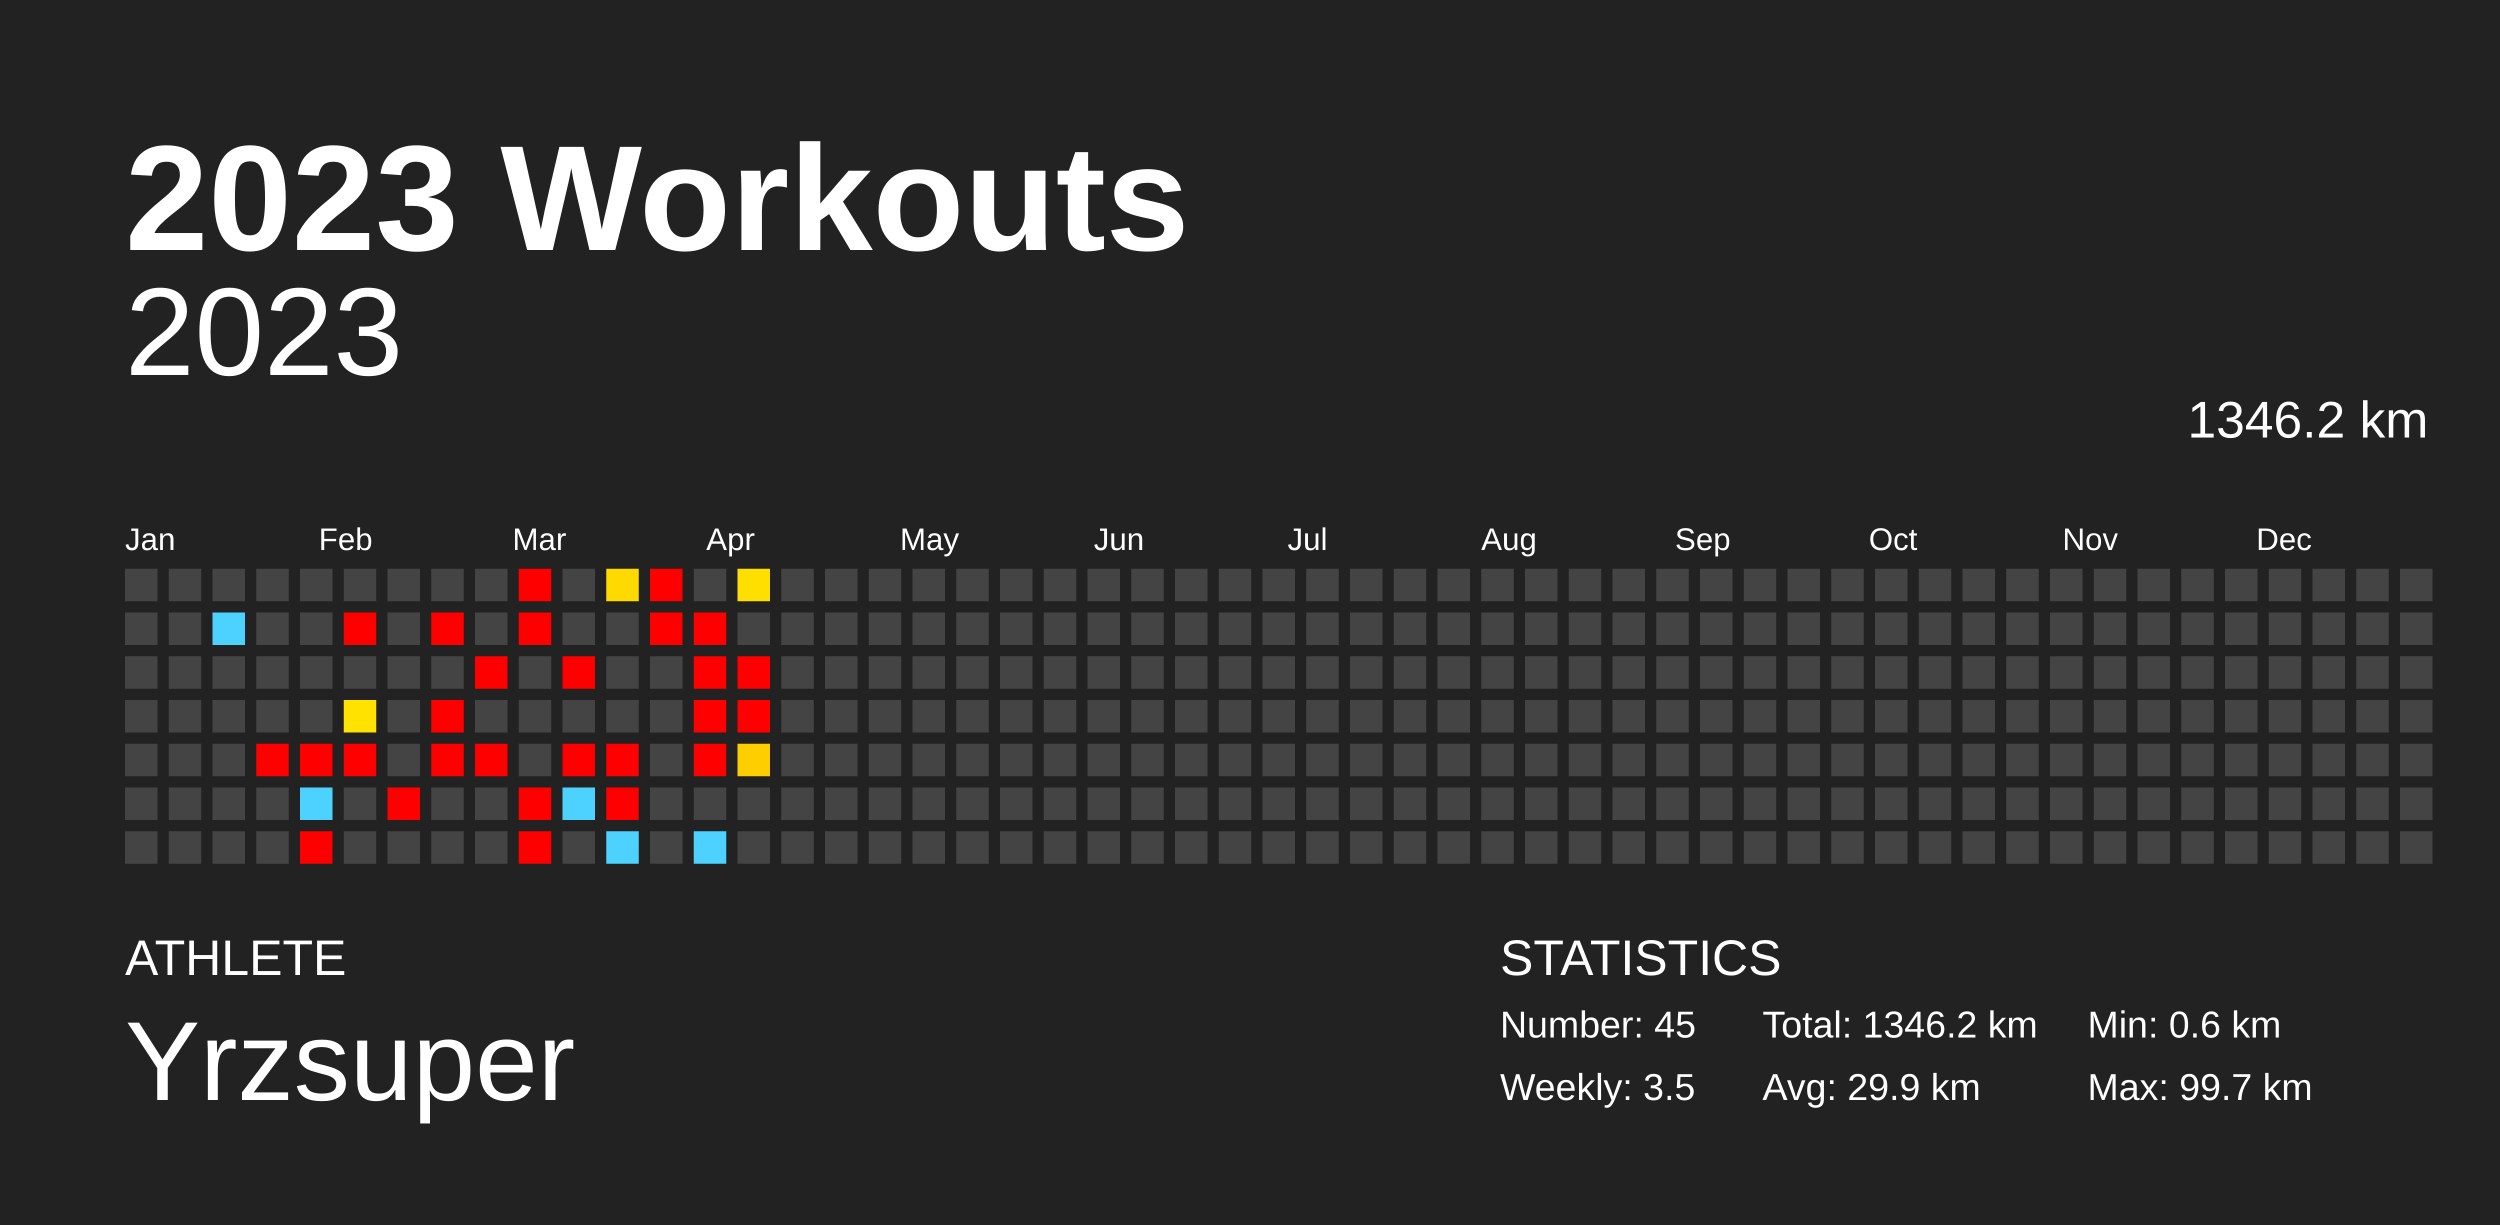
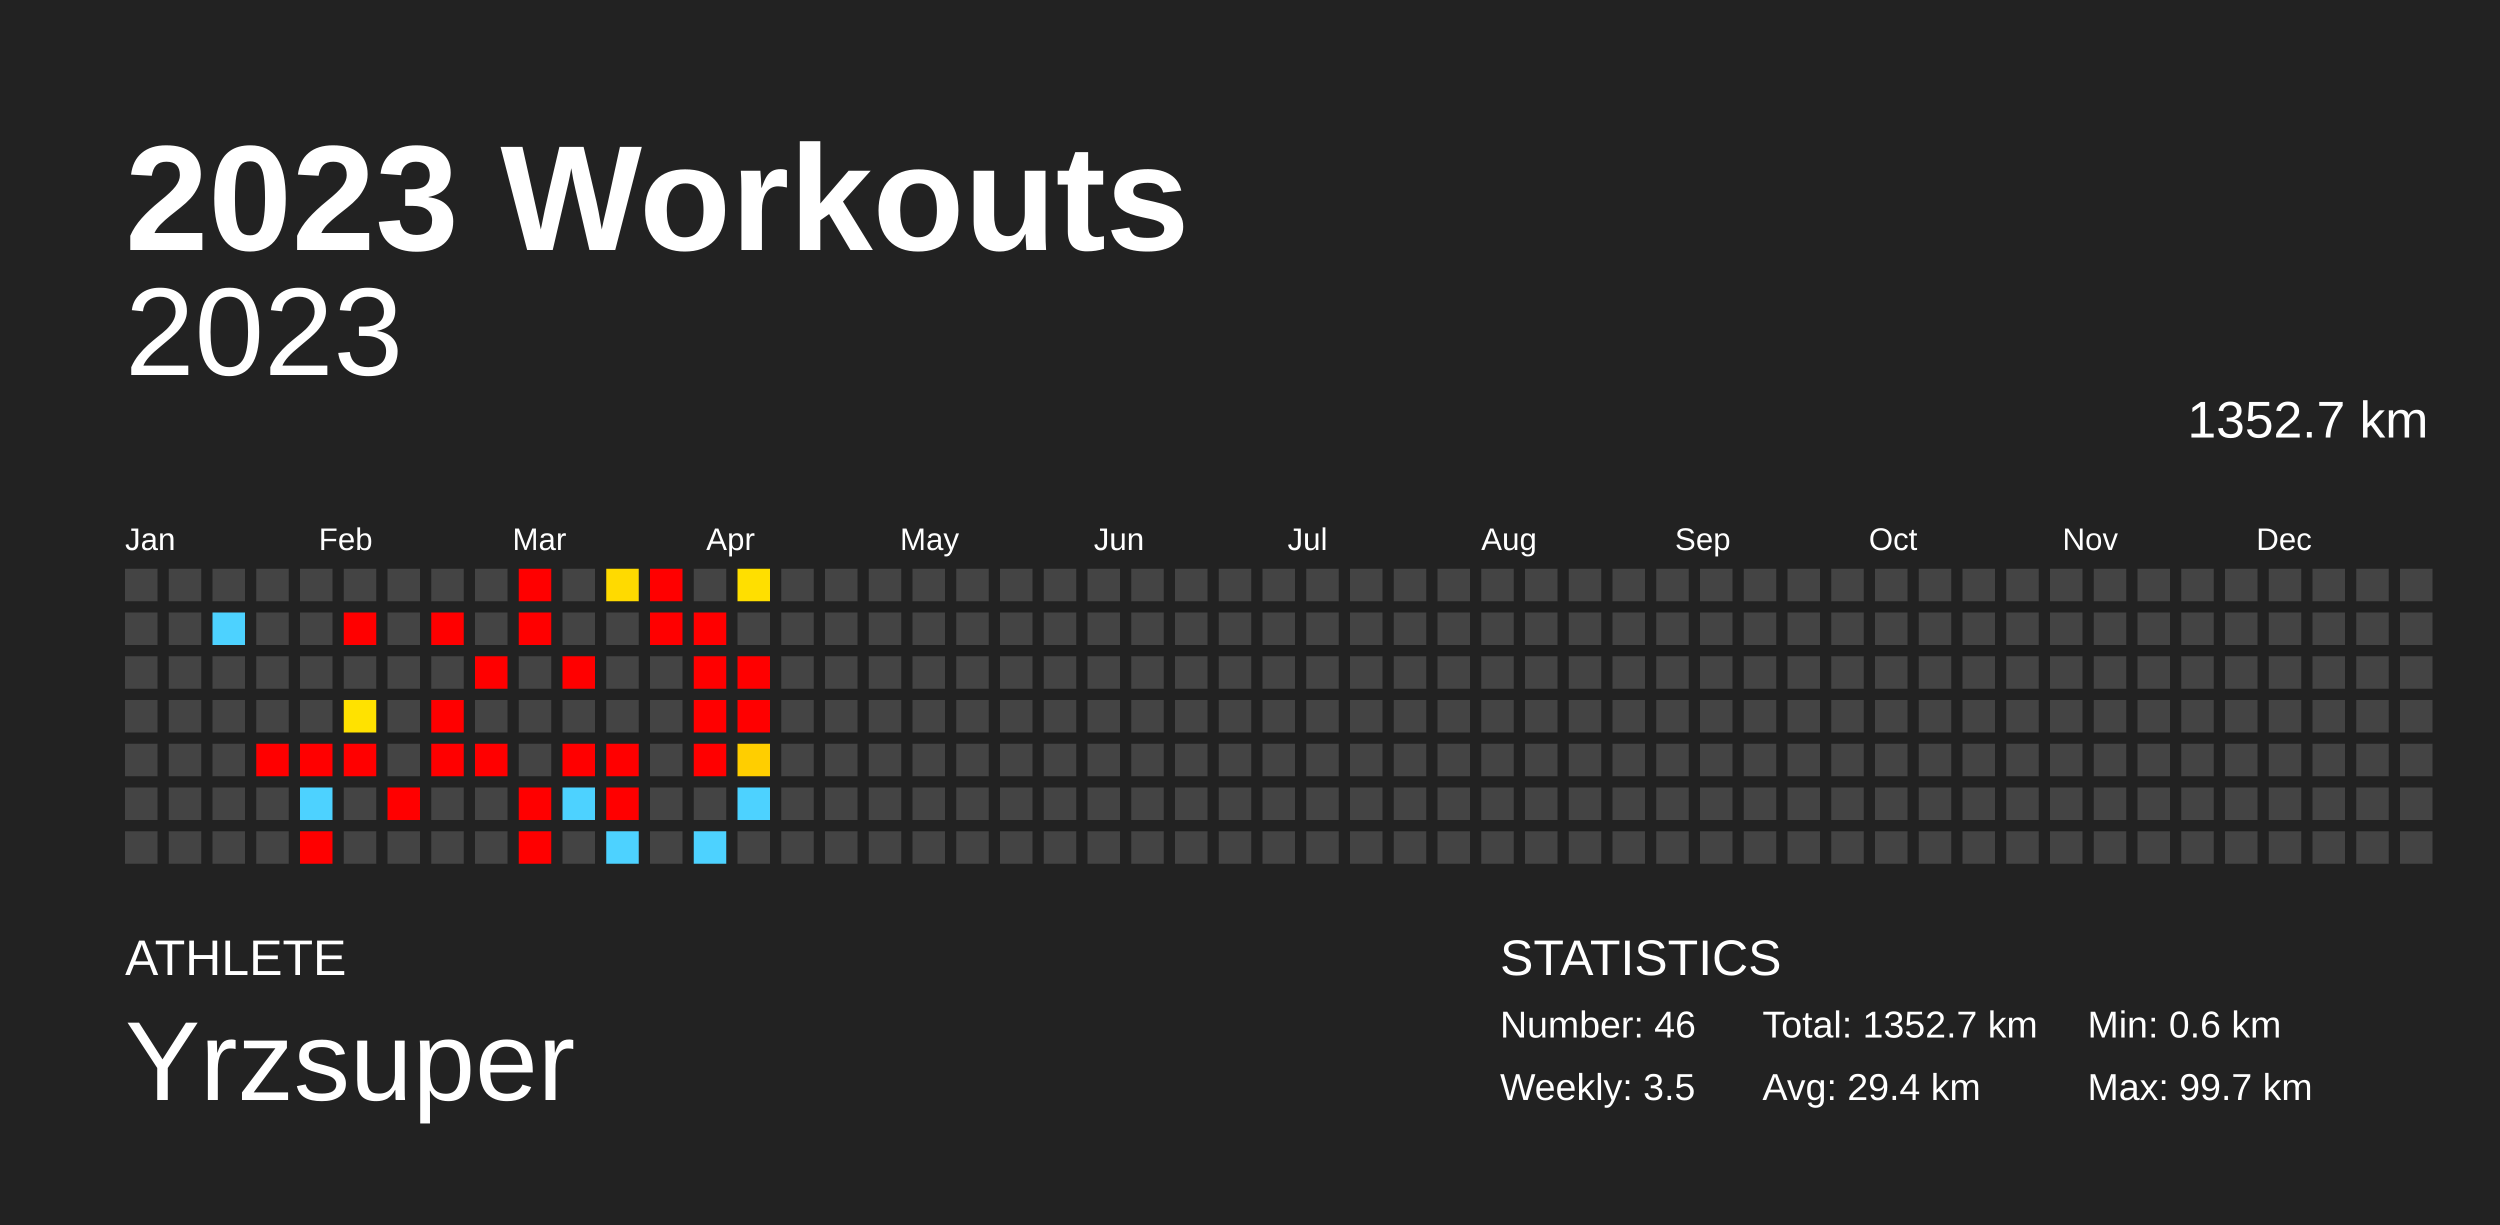
<svg xmlns="http://www.w3.org/2000/svg" baseProfile="full" height="98mm" version="1.1" viewBox="0,0,200,98" width="200mm">
  <defs />
  <rect fill="#222222" height="98" width="200" x="0" y="0" />
  <text fill="#FFFFFF" style="font-size:12px; font-family:Arial; font-weight:bold;" x="10" y="20">2023 Workouts</text>
  <text fill="#FFFFFF" style="font-size:4px; font-family:Arial" x="10" y="78">ATHLETE</text>
  <text fill="#FFFFFF" style="font-size:9px; font-family:Arial" x="10" y="88">Yrzsuper</text>
  <text fill="#FFFFFF" style="font-size:4px; font-family:Arial" x="120" y="78">STATISTICS</text>
-   <text fill="#FFFFFF" style="font-size:3px; font-family:Arial" x="120" y="83">Number: 45</text>
+   <text fill="#FFFFFF" style="font-size:3px; font-family:Arial" x="120" y="83">Number: 46</text>
  <text fill="#FFFFFF" style="font-size:3px; font-family:Arial" x="120" y="88">Weekly: 3.5</text>
-   <text fill="#FFFFFF" style="font-size:3px; font-family:Arial" x="141" y="83">Total: 1346.2 km</text>
-   <text fill="#FFFFFF" style="font-size:3px; font-family:Arial" x="141" y="88">Avg: 29.9 km</text>
+   <text fill="#FFFFFF" style="font-size:3px; font-family:Arial" x="141" y="83">Total: 1352.7 km</text>
+   <text fill="#FFFFFF" style="font-size:3px; font-family:Arial" x="141" y="88">Avg: 29.4 km</text>
  <text fill="#FFFFFF" style="font-size:3px; font-family:Arial" x="167" y="83">Min: 0.6 km</text>
  <text fill="#FFFFFF" style="font-size:3px; font-family:Arial" x="167" y="88">Max: 99.7 km</text>
  <text alignment-baseline="hanging" fill="#FFFFFF" style="font-size:10.0px; font-family:Arial;" x="10" y="30">2023</text>
-   <text alignment-baseline="hanging" fill="#FFFFFF" style="font-size:4.125px; font-family:Arial;" x="175" y="35">1346.2 km</text>
+   <text alignment-baseline="hanging" fill="#FFFFFF" style="font-size:4.125px; font-family:Arial;" x="175" y="35">1352.7 km</text>
  <text fill="#FFFFFF" style="font-size:2.5px; font-family:Arial" x="10.0" y="44">Jan</text>
  <text fill="#FFFFFF" style="font-size:2.5px; font-family:Arial" x="25.5" y="44">Feb</text>
  <text fill="#FFFFFF" style="font-size:2.5px; font-family:Arial" x="41.0" y="44">Mar</text>
  <text fill="#FFFFFF" style="font-size:2.5px; font-family:Arial" x="56.5" y="44">Apr</text>
  <text fill="#FFFFFF" style="font-size:2.5px; font-family:Arial" x="72.0" y="44">May</text>
  <text fill="#FFFFFF" style="font-size:2.5px; font-family:Arial" x="87.5" y="44">Jun</text>
  <text fill="#FFFFFF" style="font-size:2.5px; font-family:Arial" x="103.0" y="44">Jul</text>
  <text fill="#FFFFFF" style="font-size:2.5px; font-family:Arial" x="118.5" y="44">Aug</text>
  <text fill="#FFFFFF" style="font-size:2.5px; font-family:Arial" x="134.0" y="44">Sep</text>
  <text fill="#FFFFFF" style="font-size:2.5px; font-family:Arial" x="149.5" y="44">Oct</text>
  <text fill="#FFFFFF" style="font-size:2.5px; font-family:Arial" x="165.0" y="44">Nov</text>
  <text fill="#FFFFFF" style="font-size:2.5px; font-family:Arial" x="180.5" y="44">Dec</text>
  <rect fill="#444444" height="2.6" width="2.6" x="10.0" y="45.5" />
  <rect fill="#444444" height="2.6" width="2.6" x="10.0" y="49.0" />
  <rect fill="#444444" height="2.6" width="2.6" x="10.0" y="52.5" />
  <rect fill="#444444" height="2.6" width="2.6" x="10.0" y="56.0" />
  <rect fill="#444444" height="2.6" width="2.6" x="10.0" y="59.5" />
  <rect fill="#444444" height="2.6" width="2.6" x="10.0" y="63.0" />
  <rect fill="#444444" height="2.6" width="2.6" x="10.0" y="66.5" />
  <rect fill="#444444" height="2.6" width="2.6" x="13.5" y="45.5" />
  <rect fill="#444444" height="2.6" width="2.6" x="13.5" y="49.0" />
  <rect fill="#444444" height="2.6" width="2.6" x="13.5" y="52.5" />
  <rect fill="#444444" height="2.6" width="2.6" x="13.5" y="56.0" />
  <rect fill="#444444" height="2.6" width="2.6" x="13.5" y="59.5" />
  <rect fill="#444444" height="2.6" width="2.6" x="13.5" y="63.0" />
  <rect fill="#444444" height="2.6" width="2.6" x="13.5" y="66.5" />
  <rect fill="#444444" height="2.6" width="2.6" x="17.0" y="45.5" />
  <rect fill="#4dd2ff" height="2.6" width="2.6" x="17.0" y="49.0" />
  <rect fill="#444444" height="2.6" width="2.6" x="17.0" y="52.5" />
  <rect fill="#444444" height="2.6" width="2.6" x="17.0" y="56.0" />
  <rect fill="#444444" height="2.6" width="2.6" x="17.0" y="59.5" />
  <rect fill="#444444" height="2.6" width="2.6" x="17.0" y="63.0" />
  <rect fill="#444444" height="2.6" width="2.6" x="17.0" y="66.5" />
  <rect fill="#444444" height="2.6" width="2.6" x="20.5" y="45.5" />
  <rect fill="#444444" height="2.6" width="2.6" x="20.5" y="49.0" />
  <rect fill="#444444" height="2.6" width="2.6" x="20.5" y="52.5" />
  <rect fill="#444444" height="2.6" width="2.6" x="20.5" y="56.0" />
  <rect fill="red" height="2.6" width="2.6" x="20.5" y="59.5" />
  <rect fill="#444444" height="2.6" width="2.6" x="20.5" y="63.0" />
  <rect fill="#444444" height="2.6" width="2.6" x="20.5" y="66.5" />
  <rect fill="#444444" height="2.6" width="2.6" x="24.0" y="45.5" />
  <rect fill="#444444" height="2.6" width="2.6" x="24.0" y="49.0" />
  <rect fill="#444444" height="2.6" width="2.6" x="24.0" y="52.5" />
  <rect fill="#444444" height="2.6" width="2.6" x="24.0" y="56.0" />
  <rect fill="red" height="2.6" width="2.6" x="24.0" y="59.5" />
  <rect fill="#4dd2ff" height="2.6" width="2.6" x="24.0" y="63.0" />
  <rect fill="red" height="2.6" width="2.6" x="24.0" y="66.5" />
  <rect fill="#444444" height="2.6" width="2.6" x="27.5" y="45.5" />
  <rect fill="red" height="2.6" width="2.6" x="27.5" y="49.0" />
  <rect fill="#444444" height="2.6" width="2.6" x="27.5" y="52.5" />
  <rect fill="#ffe200" height="2.6" width="2.6" x="27.5" y="56.0" />
  <rect fill="red" height="2.6" width="2.6" x="27.5" y="59.5" />
  <rect fill="#444444" height="2.6" width="2.6" x="27.5" y="63.0" />
  <rect fill="#444444" height="2.6" width="2.6" x="27.5" y="66.5" />
  <rect fill="#444444" height="2.6" width="2.6" x="31.0" y="45.5" />
  <rect fill="#444444" height="2.6" width="2.6" x="31.0" y="49.0" />
  <rect fill="#444444" height="2.6" width="2.6" x="31.0" y="52.5" />
  <rect fill="#444444" height="2.6" width="2.6" x="31.0" y="56.0" />
  <rect fill="#444444" height="2.6" width="2.6" x="31.0" y="59.5" />
  <rect fill="red" height="2.6" width="2.6" x="31.0" y="63.0" />
  <rect fill="#444444" height="2.6" width="2.6" x="31.0" y="66.5" />
  <rect fill="#444444" height="2.6" width="2.6" x="34.5" y="45.5" />
  <rect fill="red" height="2.6" width="2.6" x="34.5" y="49.0" />
  <rect fill="#444444" height="2.6" width="2.6" x="34.5" y="52.5" />
  <rect fill="red" height="2.6" width="2.6" x="34.5" y="56.0" />
  <rect fill="red" height="2.6" width="2.6" x="34.5" y="59.5" />
  <rect fill="#444444" height="2.6" width="2.6" x="34.5" y="63.0" />
  <rect fill="#444444" height="2.6" width="2.6" x="34.5" y="66.5" />
  <rect fill="#444444" height="2.6" width="2.6" x="38.0" y="45.5" />
  <rect fill="#444444" height="2.6" width="2.6" x="38.0" y="49.0" />
  <rect fill="red" height="2.6" width="2.6" x="38.0" y="52.5" />
  <rect fill="#444444" height="2.6" width="2.6" x="38.0" y="56.0" />
  <rect fill="red" height="2.6" width="2.6" x="38.0" y="59.5" />
  <rect fill="#444444" height="2.6" width="2.6" x="38.0" y="63.0" />
  <rect fill="#444444" height="2.6" width="2.6" x="38.0" y="66.5" />
  <rect fill="red" height="2.6" width="2.6" x="41.5" y="45.5" />
  <rect fill="red" height="2.6" width="2.6" x="41.5" y="49.0" />
  <rect fill="#444444" height="2.6" width="2.6" x="41.5" y="52.5" />
  <rect fill="#444444" height="2.6" width="2.6" x="41.5" y="56.0" />
  <rect fill="#444444" height="2.6" width="2.6" x="41.5" y="59.5" />
  <rect fill="red" height="2.6" width="2.6" x="41.5" y="63.0" />
  <rect fill="red" height="2.6" width="2.6" x="41.5" y="66.5" />
  <rect fill="#444444" height="2.6" width="2.6" x="45.0" y="45.5" />
  <rect fill="#444444" height="2.6" width="2.6" x="45.0" y="49.0" />
  <rect fill="red" height="2.6" width="2.6" x="45.0" y="52.5" />
  <rect fill="#444444" height="2.6" width="2.6" x="45.0" y="56.0" />
  <rect fill="red" height="2.6" width="2.6" x="45.0" y="59.5" />
  <rect fill="#4dd2ff" height="2.6" width="2.6" x="45.0" y="63.0" />
  <rect fill="#444444" height="2.6" width="2.6" x="45.0" y="66.5" />
  <rect fill="#ffda00" height="2.6" width="2.6" x="48.5" y="45.5" />
  <rect fill="#444444" height="2.6" width="2.6" x="48.5" y="49.0" />
  <rect fill="#444444" height="2.6" width="2.6" x="48.5" y="52.5" />
  <rect fill="#444444" height="2.6" width="2.6" x="48.5" y="56.0" />
  <rect fill="red" height="2.6" width="2.6" x="48.5" y="59.5" />
  <rect fill="red" height="2.6" width="2.6" x="48.5" y="63.0" />
  <rect fill="#4dd2ff" height="2.6" width="2.6" x="48.5" y="66.5" />
  <rect fill="red" height="2.6" width="2.6" x="52.0" y="45.5" />
  <rect fill="red" height="2.6" width="2.6" x="52.0" y="49.0" />
  <rect fill="#444444" height="2.6" width="2.6" x="52.0" y="52.5" />
  <rect fill="#444444" height="2.6" width="2.6" x="52.0" y="56.0" />
  <rect fill="#444444" height="2.6" width="2.6" x="52.0" y="59.5" />
  <rect fill="#444444" height="2.6" width="2.6" x="52.0" y="63.0" />
  <rect fill="#444444" height="2.6" width="2.6" x="52.0" y="66.5" />
  <rect fill="#444444" height="2.6" width="2.6" x="55.5" y="45.5" />
  <rect fill="red" height="2.6" width="2.6" x="55.5" y="49.0" />
  <rect fill="red" height="2.6" width="2.6" x="55.5" y="52.5" />
  <rect fill="red" height="2.6" width="2.6" x="55.5" y="56.0" />
  <rect fill="red" height="2.6" width="2.6" x="55.5" y="59.5" />
  <rect fill="#444444" height="2.6" width="2.6" x="55.5" y="63.0" />
  <rect fill="#4dd2ff" height="2.6" width="2.6" x="55.5" y="66.5" />
  <rect fill="#ffdf00" height="2.6" width="2.6" x="59.0" y="45.5" />
  <rect fill="#444444" height="2.6" width="2.6" x="59.0" y="49.0" />
  <rect fill="red" height="2.6" width="2.6" x="59.0" y="52.5" />
  <rect fill="red" height="2.6" width="2.6" x="59.0" y="56.0" />
  <rect fill="#ffce00" height="2.6" width="2.6" x="59.0" y="59.5" />
-   <rect fill="#444444" height="2.6" width="2.6" x="59.0" y="63.0" />
+   <rect fill="#4dd2ff" height="2.6" width="2.6" x="59.0" y="63.0" />
  <rect fill="#444444" height="2.6" width="2.6" x="59.0" y="66.5" />
  <rect fill="#444444" height="2.6" width="2.6" x="62.5" y="45.5" />
  <rect fill="#444444" height="2.6" width="2.6" x="62.5" y="49.0" />
  <rect fill="#444444" height="2.6" width="2.6" x="62.5" y="52.5" />
  <rect fill="#444444" height="2.6" width="2.6" x="62.5" y="56.0" />
  <rect fill="#444444" height="2.6" width="2.6" x="62.5" y="59.5" />
  <rect fill="#444444" height="2.6" width="2.6" x="62.5" y="63.0" />
  <rect fill="#444444" height="2.6" width="2.6" x="62.5" y="66.5" />
  <rect fill="#444444" height="2.6" width="2.6" x="66.0" y="45.5" />
  <rect fill="#444444" height="2.6" width="2.6" x="66.0" y="49.0" />
  <rect fill="#444444" height="2.6" width="2.6" x="66.0" y="52.5" />
  <rect fill="#444444" height="2.6" width="2.6" x="66.0" y="56.0" />
  <rect fill="#444444" height="2.6" width="2.6" x="66.0" y="59.5" />
  <rect fill="#444444" height="2.6" width="2.6" x="66.0" y="63.0" />
  <rect fill="#444444" height="2.6" width="2.6" x="66.0" y="66.5" />
  <rect fill="#444444" height="2.6" width="2.6" x="69.5" y="45.5" />
  <rect fill="#444444" height="2.6" width="2.6" x="69.5" y="49.0" />
  <rect fill="#444444" height="2.6" width="2.6" x="69.5" y="52.5" />
  <rect fill="#444444" height="2.6" width="2.6" x="69.5" y="56.0" />
  <rect fill="#444444" height="2.6" width="2.6" x="69.5" y="59.5" />
  <rect fill="#444444" height="2.6" width="2.6" x="69.5" y="63.0" />
  <rect fill="#444444" height="2.6" width="2.6" x="69.5" y="66.5" />
  <rect fill="#444444" height="2.6" width="2.6" x="73.0" y="45.5" />
  <rect fill="#444444" height="2.6" width="2.6" x="73.0" y="49.0" />
  <rect fill="#444444" height="2.6" width="2.6" x="73.0" y="52.5" />
  <rect fill="#444444" height="2.6" width="2.6" x="73.0" y="56.0" />
  <rect fill="#444444" height="2.6" width="2.6" x="73.0" y="59.5" />
  <rect fill="#444444" height="2.6" width="2.6" x="73.0" y="63.0" />
  <rect fill="#444444" height="2.6" width="2.6" x="73.0" y="66.5" />
  <rect fill="#444444" height="2.6" width="2.6" x="76.5" y="45.5" />
  <rect fill="#444444" height="2.6" width="2.6" x="76.5" y="49.0" />
  <rect fill="#444444" height="2.6" width="2.6" x="76.5" y="52.5" />
  <rect fill="#444444" height="2.6" width="2.6" x="76.5" y="56.0" />
  <rect fill="#444444" height="2.6" width="2.6" x="76.5" y="59.5" />
  <rect fill="#444444" height="2.6" width="2.6" x="76.5" y="63.0" />
  <rect fill="#444444" height="2.6" width="2.6" x="76.5" y="66.5" />
  <rect fill="#444444" height="2.6" width="2.6" x="80.0" y="45.5" />
  <rect fill="#444444" height="2.6" width="2.6" x="80.0" y="49.0" />
  <rect fill="#444444" height="2.6" width="2.6" x="80.0" y="52.5" />
  <rect fill="#444444" height="2.6" width="2.6" x="80.0" y="56.0" />
  <rect fill="#444444" height="2.6" width="2.6" x="80.0" y="59.5" />
  <rect fill="#444444" height="2.6" width="2.6" x="80.0" y="63.0" />
  <rect fill="#444444" height="2.6" width="2.6" x="80.0" y="66.5" />
  <rect fill="#444444" height="2.6" width="2.6" x="83.5" y="45.5" />
  <rect fill="#444444" height="2.6" width="2.6" x="83.5" y="49.0" />
  <rect fill="#444444" height="2.6" width="2.6" x="83.5" y="52.5" />
  <rect fill="#444444" height="2.6" width="2.6" x="83.5" y="56.0" />
  <rect fill="#444444" height="2.6" width="2.6" x="83.5" y="59.5" />
  <rect fill="#444444" height="2.6" width="2.6" x="83.5" y="63.0" />
  <rect fill="#444444" height="2.6" width="2.6" x="83.5" y="66.5" />
  <rect fill="#444444" height="2.6" width="2.6" x="87.0" y="45.5" />
  <rect fill="#444444" height="2.6" width="2.6" x="87.0" y="49.0" />
  <rect fill="#444444" height="2.6" width="2.6" x="87.0" y="52.5" />
  <rect fill="#444444" height="2.6" width="2.6" x="87.0" y="56.0" />
  <rect fill="#444444" height="2.6" width="2.6" x="87.0" y="59.5" />
  <rect fill="#444444" height="2.6" width="2.6" x="87.0" y="63.0" />
  <rect fill="#444444" height="2.6" width="2.6" x="87.0" y="66.5" />
  <rect fill="#444444" height="2.6" width="2.6" x="90.5" y="45.5" />
  <rect fill="#444444" height="2.6" width="2.6" x="90.5" y="49.0" />
  <rect fill="#444444" height="2.6" width="2.6" x="90.5" y="52.5" />
  <rect fill="#444444" height="2.6" width="2.6" x="90.5" y="56.0" />
  <rect fill="#444444" height="2.6" width="2.6" x="90.5" y="59.5" />
  <rect fill="#444444" height="2.6" width="2.6" x="90.5" y="63.0" />
  <rect fill="#444444" height="2.6" width="2.6" x="90.5" y="66.5" />
  <rect fill="#444444" height="2.6" width="2.6" x="94.0" y="45.5" />
  <rect fill="#444444" height="2.6" width="2.6" x="94.0" y="49.0" />
  <rect fill="#444444" height="2.6" width="2.6" x="94.0" y="52.5" />
  <rect fill="#444444" height="2.6" width="2.6" x="94.0" y="56.0" />
  <rect fill="#444444" height="2.6" width="2.6" x="94.0" y="59.5" />
  <rect fill="#444444" height="2.6" width="2.6" x="94.0" y="63.0" />
  <rect fill="#444444" height="2.6" width="2.6" x="94.0" y="66.5" />
  <rect fill="#444444" height="2.6" width="2.6" x="97.5" y="45.5" />
  <rect fill="#444444" height="2.6" width="2.6" x="97.5" y="49.0" />
  <rect fill="#444444" height="2.6" width="2.6" x="97.5" y="52.5" />
  <rect fill="#444444" height="2.6" width="2.6" x="97.5" y="56.0" />
  <rect fill="#444444" height="2.6" width="2.6" x="97.5" y="59.5" />
  <rect fill="#444444" height="2.6" width="2.6" x="97.5" y="63.0" />
  <rect fill="#444444" height="2.6" width="2.6" x="97.5" y="66.5" />
  <rect fill="#444444" height="2.6" width="2.6" x="101.0" y="45.5" />
  <rect fill="#444444" height="2.6" width="2.6" x="101.0" y="49.0" />
  <rect fill="#444444" height="2.6" width="2.6" x="101.0" y="52.5" />
  <rect fill="#444444" height="2.6" width="2.6" x="101.0" y="56.0" />
  <rect fill="#444444" height="2.6" width="2.6" x="101.0" y="59.5" />
  <rect fill="#444444" height="2.6" width="2.6" x="101.0" y="63.0" />
  <rect fill="#444444" height="2.6" width="2.6" x="101.0" y="66.5" />
  <rect fill="#444444" height="2.6" width="2.6" x="104.5" y="45.5" />
  <rect fill="#444444" height="2.6" width="2.6" x="104.5" y="49.0" />
  <rect fill="#444444" height="2.6" width="2.6" x="104.5" y="52.5" />
  <rect fill="#444444" height="2.6" width="2.6" x="104.5" y="56.0" />
  <rect fill="#444444" height="2.6" width="2.6" x="104.5" y="59.5" />
  <rect fill="#444444" height="2.6" width="2.6" x="104.5" y="63.0" />
  <rect fill="#444444" height="2.6" width="2.6" x="104.5" y="66.5" />
  <rect fill="#444444" height="2.6" width="2.6" x="108.0" y="45.5" />
  <rect fill="#444444" height="2.6" width="2.6" x="108.0" y="49.0" />
  <rect fill="#444444" height="2.6" width="2.6" x="108.0" y="52.5" />
  <rect fill="#444444" height="2.6" width="2.6" x="108.0" y="56.0" />
  <rect fill="#444444" height="2.6" width="2.6" x="108.0" y="59.5" />
  <rect fill="#444444" height="2.6" width="2.6" x="108.0" y="63.0" />
  <rect fill="#444444" height="2.6" width="2.6" x="108.0" y="66.5" />
  <rect fill="#444444" height="2.6" width="2.6" x="111.5" y="45.5" />
  <rect fill="#444444" height="2.6" width="2.6" x="111.5" y="49.0" />
  <rect fill="#444444" height="2.6" width="2.6" x="111.5" y="52.5" />
  <rect fill="#444444" height="2.6" width="2.6" x="111.5" y="56.0" />
  <rect fill="#444444" height="2.6" width="2.6" x="111.5" y="59.5" />
  <rect fill="#444444" height="2.6" width="2.6" x="111.5" y="63.0" />
  <rect fill="#444444" height="2.6" width="2.6" x="111.5" y="66.5" />
  <rect fill="#444444" height="2.6" width="2.6" x="115.0" y="45.5" />
  <rect fill="#444444" height="2.6" width="2.6" x="115.0" y="49.0" />
  <rect fill="#444444" height="2.6" width="2.6" x="115.0" y="52.5" />
  <rect fill="#444444" height="2.6" width="2.6" x="115.0" y="56.0" />
  <rect fill="#444444" height="2.6" width="2.6" x="115.0" y="59.5" />
  <rect fill="#444444" height="2.6" width="2.6" x="115.0" y="63.0" />
  <rect fill="#444444" height="2.6" width="2.6" x="115.0" y="66.5" />
  <rect fill="#444444" height="2.6" width="2.6" x="118.5" y="45.5" />
  <rect fill="#444444" height="2.6" width="2.6" x="118.5" y="49.0" />
  <rect fill="#444444" height="2.6" width="2.6" x="118.5" y="52.5" />
  <rect fill="#444444" height="2.6" width="2.6" x="118.5" y="56.0" />
  <rect fill="#444444" height="2.6" width="2.6" x="118.5" y="59.5" />
  <rect fill="#444444" height="2.6" width="2.6" x="118.5" y="63.0" />
  <rect fill="#444444" height="2.6" width="2.6" x="118.5" y="66.5" />
  <rect fill="#444444" height="2.6" width="2.6" x="122.0" y="45.5" />
  <rect fill="#444444" height="2.6" width="2.6" x="122.0" y="49.0" />
  <rect fill="#444444" height="2.6" width="2.6" x="122.0" y="52.5" />
  <rect fill="#444444" height="2.6" width="2.6" x="122.0" y="56.0" />
  <rect fill="#444444" height="2.6" width="2.6" x="122.0" y="59.5" />
  <rect fill="#444444" height="2.6" width="2.6" x="122.0" y="63.0" />
  <rect fill="#444444" height="2.6" width="2.6" x="122.0" y="66.5" />
  <rect fill="#444444" height="2.6" width="2.6" x="125.5" y="45.5" />
  <rect fill="#444444" height="2.6" width="2.6" x="125.5" y="49.0" />
  <rect fill="#444444" height="2.6" width="2.6" x="125.5" y="52.5" />
  <rect fill="#444444" height="2.6" width="2.6" x="125.5" y="56.0" />
  <rect fill="#444444" height="2.6" width="2.6" x="125.5" y="59.5" />
  <rect fill="#444444" height="2.6" width="2.6" x="125.5" y="63.0" />
  <rect fill="#444444" height="2.6" width="2.6" x="125.5" y="66.5" />
  <rect fill="#444444" height="2.6" width="2.6" x="129.0" y="45.5" />
  <rect fill="#444444" height="2.6" width="2.6" x="129.0" y="49.0" />
  <rect fill="#444444" height="2.6" width="2.6" x="129.0" y="52.5" />
  <rect fill="#444444" height="2.6" width="2.6" x="129.0" y="56.0" />
  <rect fill="#444444" height="2.6" width="2.6" x="129.0" y="59.5" />
  <rect fill="#444444" height="2.6" width="2.6" x="129.0" y="63.0" />
  <rect fill="#444444" height="2.6" width="2.6" x="129.0" y="66.5" />
  <rect fill="#444444" height="2.6" width="2.6" x="132.5" y="45.5" />
  <rect fill="#444444" height="2.6" width="2.6" x="132.5" y="49.0" />
  <rect fill="#444444" height="2.6" width="2.6" x="132.5" y="52.5" />
  <rect fill="#444444" height="2.6" width="2.6" x="132.5" y="56.0" />
  <rect fill="#444444" height="2.6" width="2.6" x="132.5" y="59.5" />
  <rect fill="#444444" height="2.6" width="2.6" x="132.5" y="63.0" />
  <rect fill="#444444" height="2.6" width="2.6" x="132.5" y="66.5" />
  <rect fill="#444444" height="2.6" width="2.6" x="136.0" y="45.5" />
  <rect fill="#444444" height="2.6" width="2.6" x="136.0" y="49.0" />
  <rect fill="#444444" height="2.6" width="2.6" x="136.0" y="52.5" />
  <rect fill="#444444" height="2.6" width="2.6" x="136.0" y="56.0" />
  <rect fill="#444444" height="2.6" width="2.6" x="136.0" y="59.5" />
  <rect fill="#444444" height="2.6" width="2.6" x="136.0" y="63.0" />
  <rect fill="#444444" height="2.6" width="2.6" x="136.0" y="66.5" />
  <rect fill="#444444" height="2.6" width="2.6" x="139.5" y="45.5" />
  <rect fill="#444444" height="2.6" width="2.6" x="139.5" y="49.0" />
  <rect fill="#444444" height="2.6" width="2.6" x="139.5" y="52.5" />
  <rect fill="#444444" height="2.6" width="2.6" x="139.5" y="56.0" />
  <rect fill="#444444" height="2.6" width="2.6" x="139.5" y="59.5" />
  <rect fill="#444444" height="2.6" width="2.6" x="139.5" y="63.0" />
  <rect fill="#444444" height="2.6" width="2.6" x="139.5" y="66.5" />
  <rect fill="#444444" height="2.6" width="2.6" x="143.0" y="45.5" />
  <rect fill="#444444" height="2.6" width="2.6" x="143.0" y="49.0" />
  <rect fill="#444444" height="2.6" width="2.6" x="143.0" y="52.5" />
  <rect fill="#444444" height="2.6" width="2.6" x="143.0" y="56.0" />
  <rect fill="#444444" height="2.6" width="2.6" x="143.0" y="59.5" />
  <rect fill="#444444" height="2.6" width="2.6" x="143.0" y="63.0" />
  <rect fill="#444444" height="2.6" width="2.6" x="143.0" y="66.5" />
  <rect fill="#444444" height="2.6" width="2.6" x="146.5" y="45.5" />
  <rect fill="#444444" height="2.6" width="2.6" x="146.5" y="49.0" />
  <rect fill="#444444" height="2.6" width="2.6" x="146.5" y="52.5" />
  <rect fill="#444444" height="2.6" width="2.6" x="146.5" y="56.0" />
  <rect fill="#444444" height="2.6" width="2.6" x="146.5" y="59.5" />
  <rect fill="#444444" height="2.6" width="2.6" x="146.5" y="63.0" />
  <rect fill="#444444" height="2.6" width="2.6" x="146.5" y="66.5" />
  <rect fill="#444444" height="2.6" width="2.6" x="150.0" y="45.5" />
  <rect fill="#444444" height="2.6" width="2.6" x="150.0" y="49.0" />
  <rect fill="#444444" height="2.6" width="2.6" x="150.0" y="52.5" />
  <rect fill="#444444" height="2.6" width="2.6" x="150.0" y="56.0" />
  <rect fill="#444444" height="2.6" width="2.6" x="150.0" y="59.5" />
  <rect fill="#444444" height="2.6" width="2.6" x="150.0" y="63.0" />
  <rect fill="#444444" height="2.6" width="2.6" x="150.0" y="66.5" />
  <rect fill="#444444" height="2.6" width="2.6" x="153.5" y="45.5" />
  <rect fill="#444444" height="2.6" width="2.6" x="153.5" y="49.0" />
  <rect fill="#444444" height="2.6" width="2.6" x="153.5" y="52.5" />
  <rect fill="#444444" height="2.6" width="2.6" x="153.5" y="56.0" />
  <rect fill="#444444" height="2.6" width="2.6" x="153.5" y="59.5" />
  <rect fill="#444444" height="2.6" width="2.6" x="153.5" y="63.0" />
  <rect fill="#444444" height="2.6" width="2.6" x="153.5" y="66.5" />
  <rect fill="#444444" height="2.6" width="2.6" x="157.0" y="45.5" />
  <rect fill="#444444" height="2.6" width="2.6" x="157.0" y="49.0" />
  <rect fill="#444444" height="2.6" width="2.6" x="157.0" y="52.5" />
  <rect fill="#444444" height="2.6" width="2.6" x="157.0" y="56.0" />
  <rect fill="#444444" height="2.6" width="2.6" x="157.0" y="59.5" />
  <rect fill="#444444" height="2.6" width="2.6" x="157.0" y="63.0" />
  <rect fill="#444444" height="2.6" width="2.6" x="157.0" y="66.5" />
  <rect fill="#444444" height="2.6" width="2.6" x="160.5" y="45.5" />
  <rect fill="#444444" height="2.6" width="2.6" x="160.5" y="49.0" />
  <rect fill="#444444" height="2.6" width="2.6" x="160.5" y="52.5" />
  <rect fill="#444444" height="2.6" width="2.6" x="160.5" y="56.0" />
  <rect fill="#444444" height="2.6" width="2.6" x="160.5" y="59.5" />
  <rect fill="#444444" height="2.6" width="2.6" x="160.5" y="63.0" />
  <rect fill="#444444" height="2.6" width="2.6" x="160.5" y="66.5" />
  <rect fill="#444444" height="2.6" width="2.6" x="164.0" y="45.5" />
  <rect fill="#444444" height="2.6" width="2.6" x="164.0" y="49.0" />
  <rect fill="#444444" height="2.6" width="2.6" x="164.0" y="52.5" />
  <rect fill="#444444" height="2.6" width="2.6" x="164.0" y="56.0" />
  <rect fill="#444444" height="2.6" width="2.6" x="164.0" y="59.5" />
  <rect fill="#444444" height="2.6" width="2.6" x="164.0" y="63.0" />
  <rect fill="#444444" height="2.6" width="2.6" x="164.0" y="66.5" />
  <rect fill="#444444" height="2.6" width="2.6" x="167.5" y="45.5" />
  <rect fill="#444444" height="2.6" width="2.6" x="167.5" y="49.0" />
  <rect fill="#444444" height="2.6" width="2.6" x="167.5" y="52.5" />
  <rect fill="#444444" height="2.6" width="2.6" x="167.5" y="56.0" />
  <rect fill="#444444" height="2.6" width="2.6" x="167.5" y="59.5" />
  <rect fill="#444444" height="2.6" width="2.6" x="167.5" y="63.0" />
  <rect fill="#444444" height="2.6" width="2.6" x="167.5" y="66.5" />
  <rect fill="#444444" height="2.6" width="2.6" x="171.0" y="45.5" />
  <rect fill="#444444" height="2.6" width="2.6" x="171.0" y="49.0" />
  <rect fill="#444444" height="2.6" width="2.6" x="171.0" y="52.5" />
  <rect fill="#444444" height="2.6" width="2.6" x="171.0" y="56.0" />
  <rect fill="#444444" height="2.6" width="2.6" x="171.0" y="59.5" />
  <rect fill="#444444" height="2.6" width="2.6" x="171.0" y="63.0" />
  <rect fill="#444444" height="2.6" width="2.6" x="171.0" y="66.5" />
  <rect fill="#444444" height="2.6" width="2.6" x="174.5" y="45.5" />
  <rect fill="#444444" height="2.6" width="2.6" x="174.5" y="49.0" />
  <rect fill="#444444" height="2.6" width="2.6" x="174.5" y="52.5" />
  <rect fill="#444444" height="2.6" width="2.6" x="174.5" y="56.0" />
  <rect fill="#444444" height="2.6" width="2.6" x="174.5" y="59.5" />
  <rect fill="#444444" height="2.6" width="2.6" x="174.5" y="63.0" />
  <rect fill="#444444" height="2.6" width="2.6" x="174.5" y="66.5" />
  <rect fill="#444444" height="2.6" width="2.6" x="178.0" y="45.5" />
  <rect fill="#444444" height="2.6" width="2.6" x="178.0" y="49.0" />
  <rect fill="#444444" height="2.6" width="2.6" x="178.0" y="52.5" />
  <rect fill="#444444" height="2.6" width="2.6" x="178.0" y="56.0" />
  <rect fill="#444444" height="2.6" width="2.6" x="178.0" y="59.5" />
  <rect fill="#444444" height="2.6" width="2.6" x="178.0" y="63.0" />
  <rect fill="#444444" height="2.6" width="2.6" x="178.0" y="66.5" />
  <rect fill="#444444" height="2.6" width="2.6" x="181.5" y="45.5" />
  <rect fill="#444444" height="2.6" width="2.6" x="181.5" y="49.0" />
  <rect fill="#444444" height="2.6" width="2.6" x="181.5" y="52.5" />
  <rect fill="#444444" height="2.6" width="2.6" x="181.5" y="56.0" />
  <rect fill="#444444" height="2.6" width="2.6" x="181.5" y="59.5" />
  <rect fill="#444444" height="2.6" width="2.6" x="181.5" y="63.0" />
  <rect fill="#444444" height="2.6" width="2.6" x="181.5" y="66.5" />
  <rect fill="#444444" height="2.6" width="2.6" x="185.0" y="45.5" />
  <rect fill="#444444" height="2.6" width="2.6" x="185.0" y="49.0" />
  <rect fill="#444444" height="2.6" width="2.6" x="185.0" y="52.5" />
  <rect fill="#444444" height="2.6" width="2.6" x="185.0" y="56.0" />
  <rect fill="#444444" height="2.6" width="2.6" x="185.0" y="59.5" />
  <rect fill="#444444" height="2.6" width="2.6" x="185.0" y="63.0" />
  <rect fill="#444444" height="2.6" width="2.6" x="185.0" y="66.5" />
  <rect fill="#444444" height="2.6" width="2.6" x="188.5" y="45.5" />
  <rect fill="#444444" height="2.6" width="2.6" x="188.5" y="49.0" />
  <rect fill="#444444" height="2.6" width="2.6" x="188.5" y="52.5" />
  <rect fill="#444444" height="2.6" width="2.6" x="188.5" y="56.0" />
  <rect fill="#444444" height="2.6" width="2.6" x="188.5" y="59.5" />
  <rect fill="#444444" height="2.6" width="2.6" x="188.5" y="63.0" />
  <rect fill="#444444" height="2.6" width="2.6" x="188.5" y="66.5" />
  <rect fill="#444444" height="2.6" width="2.6" x="192.0" y="45.5" />
  <rect fill="#444444" height="2.6" width="2.6" x="192.0" y="49.0" />
  <rect fill="#444444" height="2.6" width="2.6" x="192.0" y="52.5" />
  <rect fill="#444444" height="2.6" width="2.6" x="192.0" y="56.0" />
  <rect fill="#444444" height="2.6" width="2.6" x="192.0" y="59.5" />
  <rect fill="#444444" height="2.6" width="2.6" x="192.0" y="63.0" />
  <rect fill="#444444" height="2.6" width="2.6" x="192.0" y="66.5" />
</svg>
